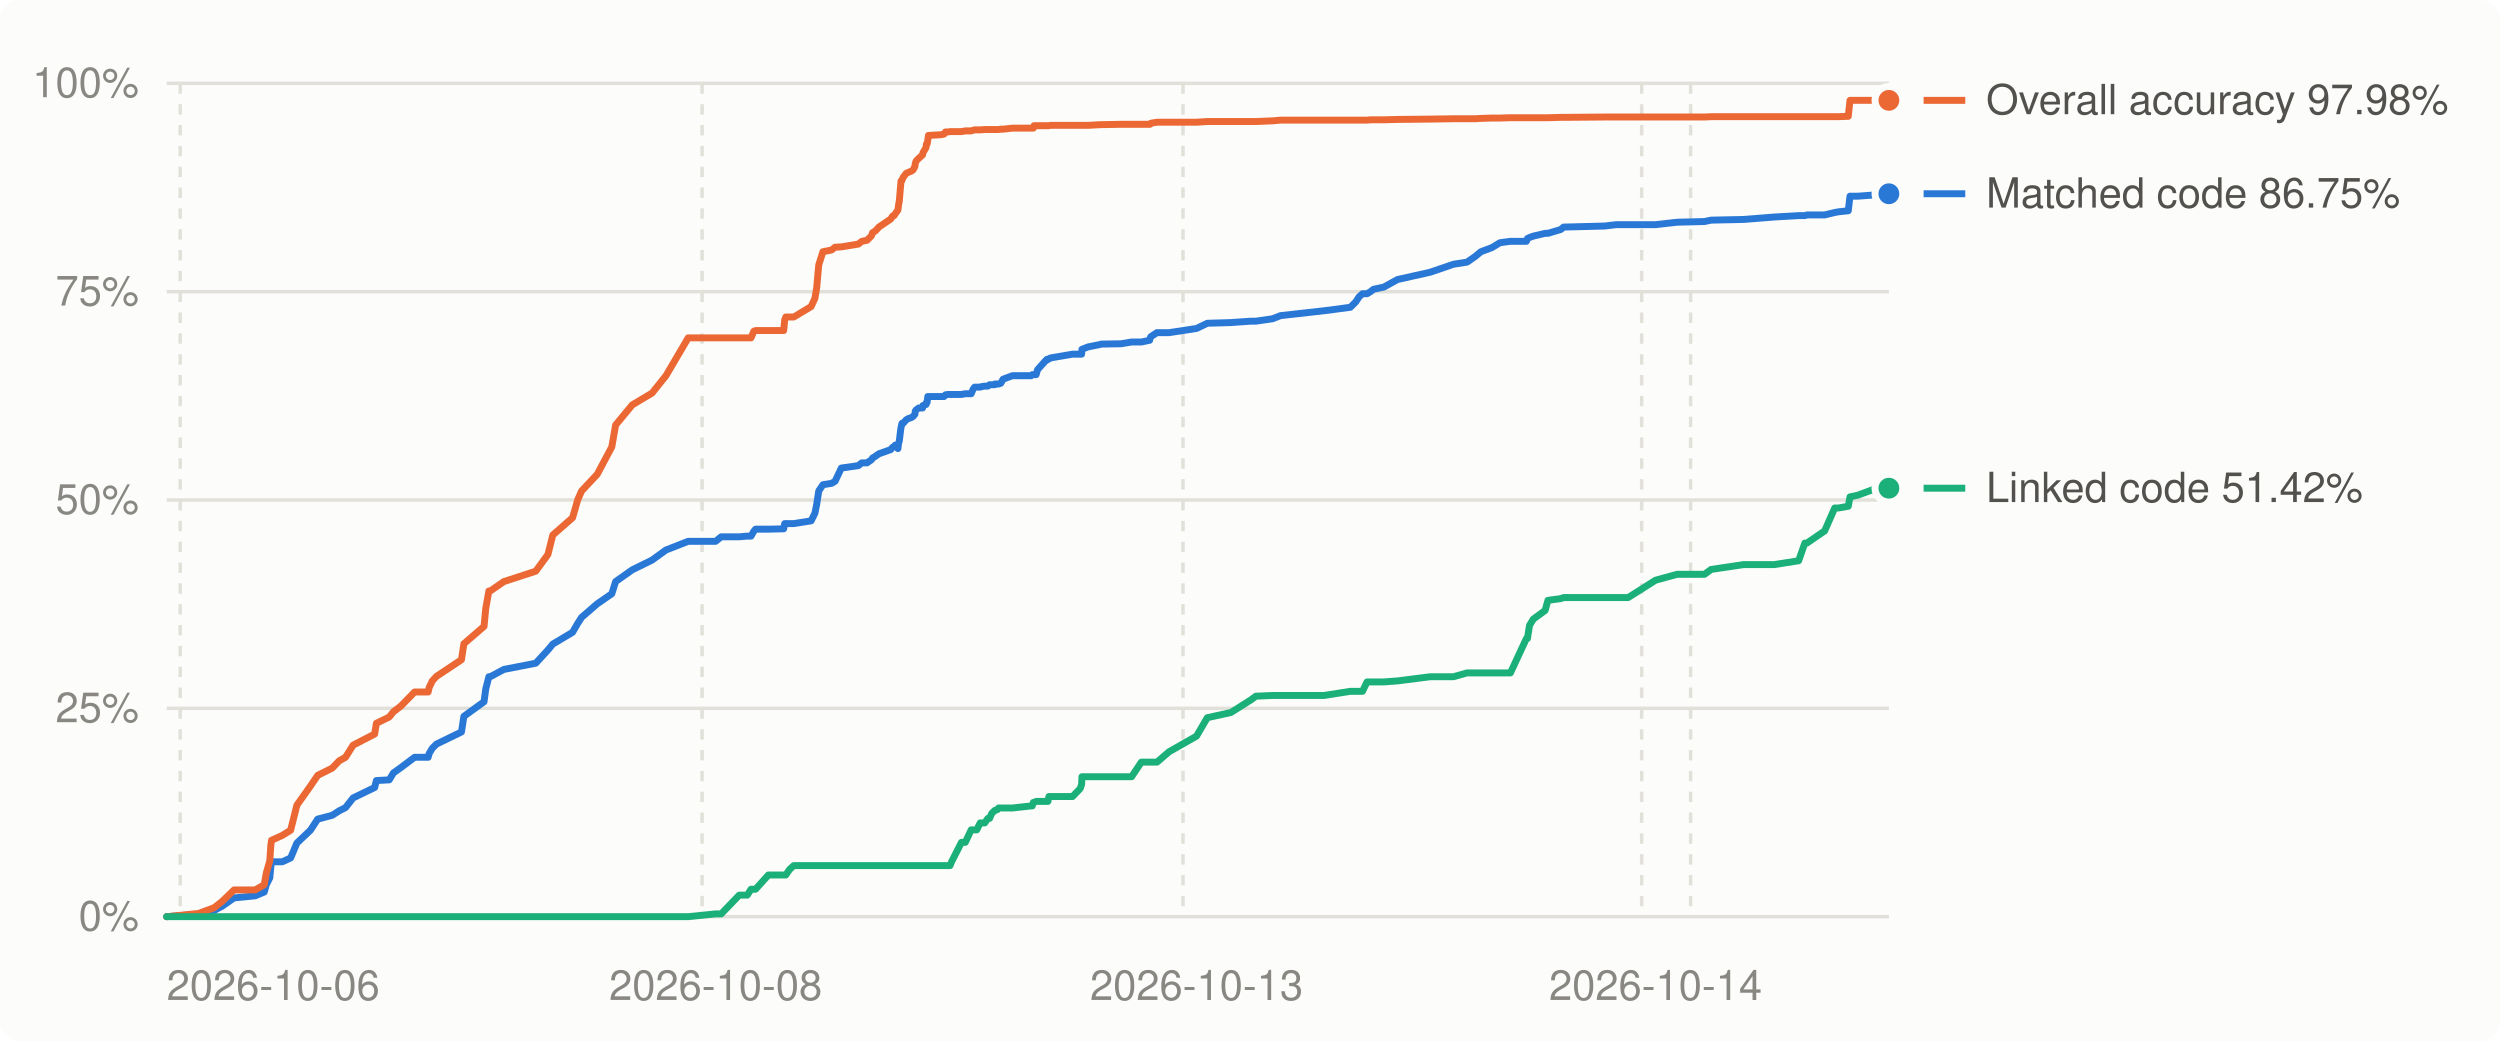
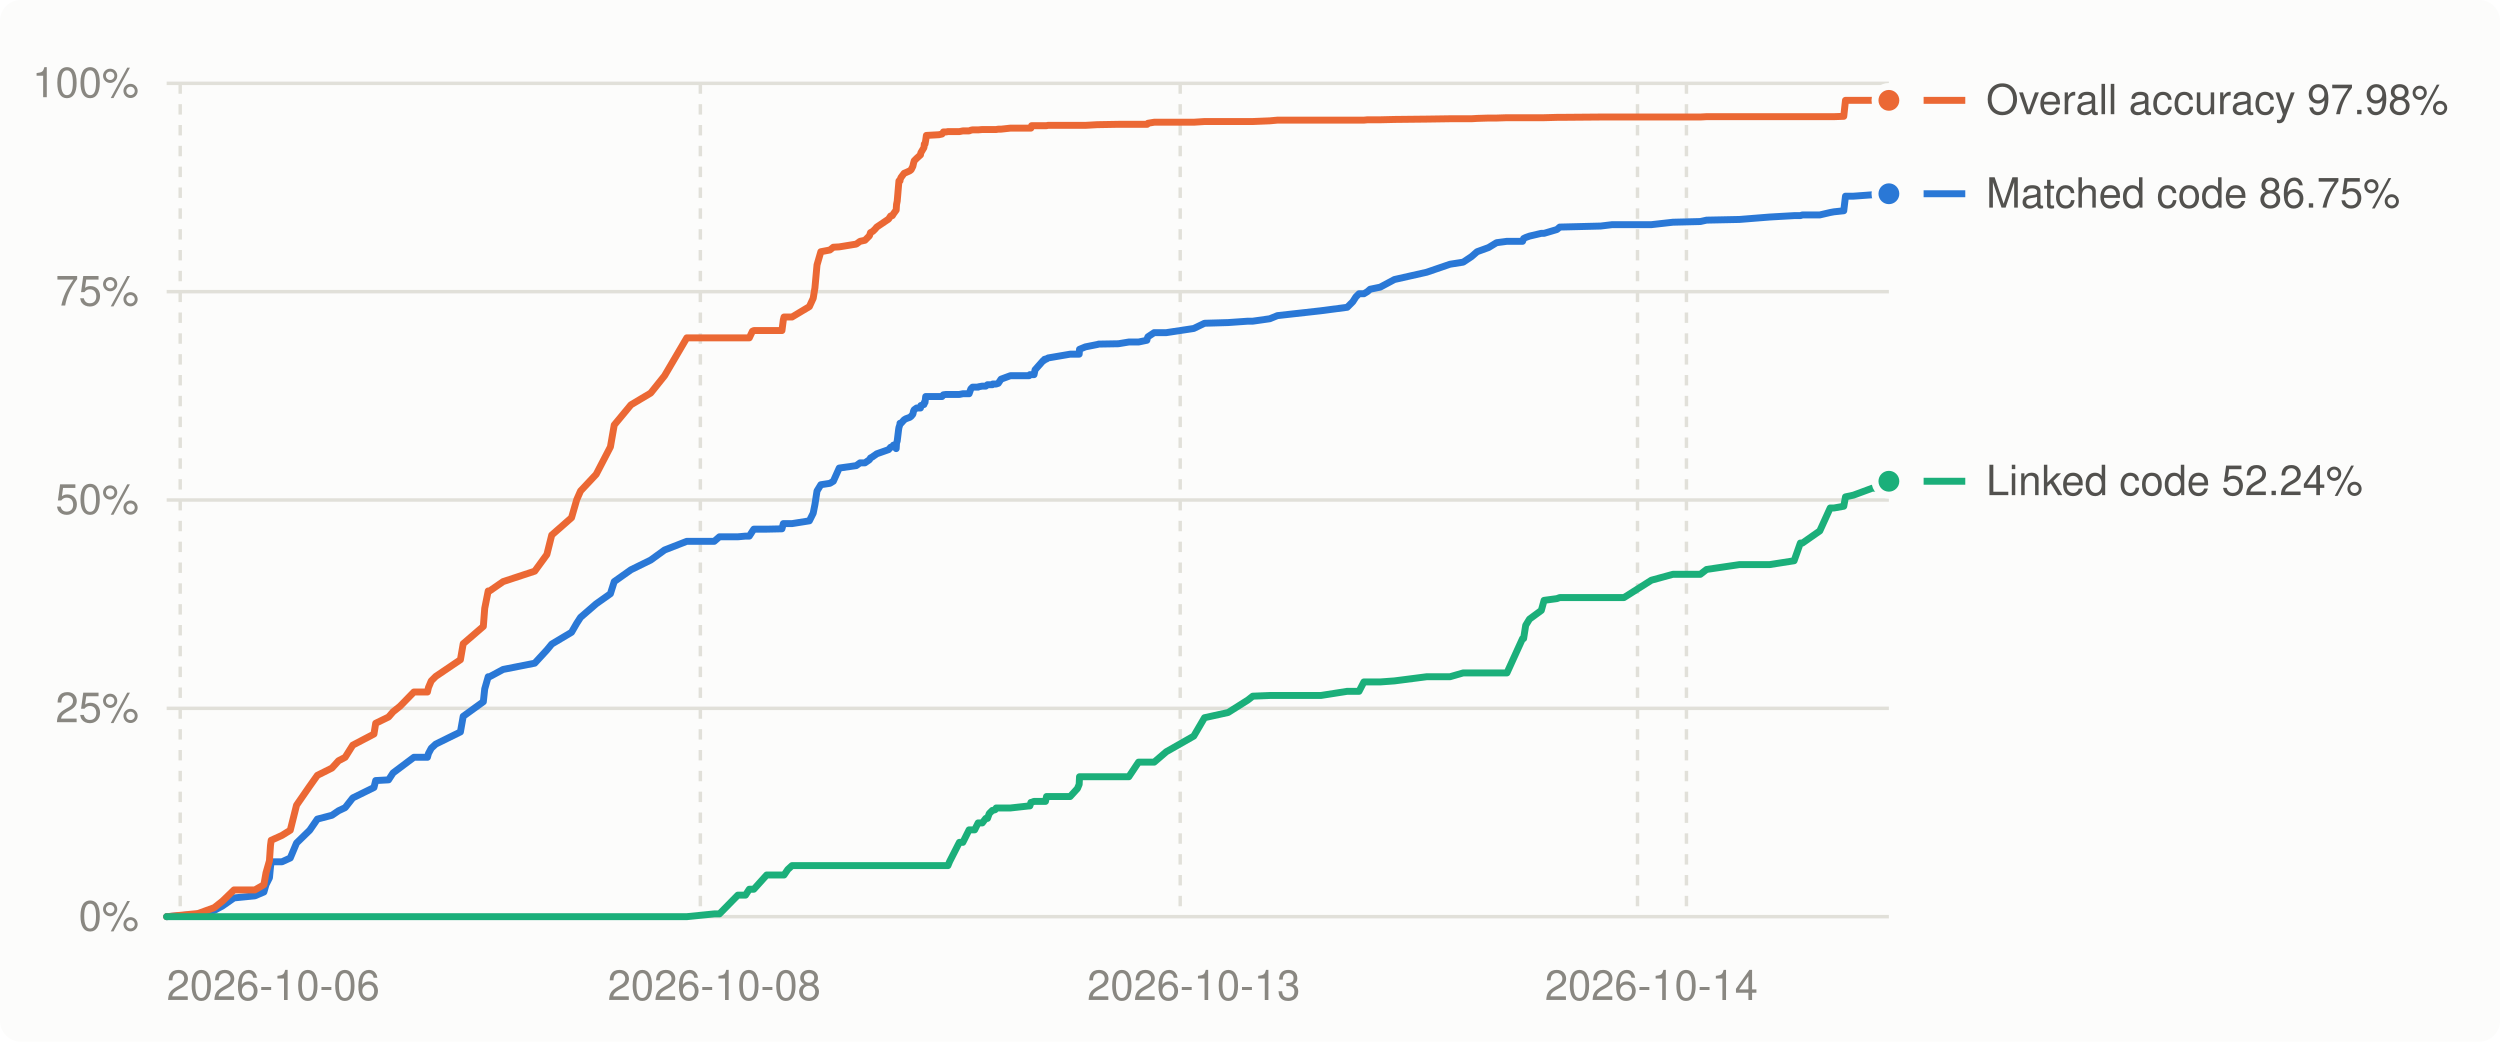
<svg xmlns="http://www.w3.org/2000/svg" viewBox="0 0 720 300" width="720" height="300" role="img" aria-label="Decompilation progress over time">
  <style>
.bg{fill:#fcfcfb}.grid{stroke:#e1e0d9}.muted{fill:#898781}.lbl{fill:#52514e}.ln0{stroke:#2a78d6}.dot0{fill:#2a78d6;stroke:#fcfcfb}.ln1{stroke:#eb6834}.dot1{fill:#eb6834;stroke:#fcfcfb}.ln2{stroke:#1baf7a}.dot2{fill:#1baf7a;stroke:#fcfcfb}
@media (prefers-color-scheme: dark){.bg{fill:#1a1a19}.grid{stroke:#2c2c2a}.muted{fill:#898781}.lbl{fill:#c3c2b7}.ln0{stroke:#3987e5}.dot0{fill:#3987e5;stroke:#1a1a19}.ln1{stroke:#d95926}.dot1{fill:#d95926;stroke:#1a1a19}.ln2{stroke:#199e70}.dot2{fill:#199e70;stroke:#1a1a19}}
text{font:12px -apple-system,BlinkMacSystemFont,'Segoe UI',Helvetica,Arial,sans-serif}
</style>
  <rect class="bg" width="720" height="300" rx="6" />
  <line x1="48" x2="544" y1="264.0" y2="264.0" class="grid" stroke-width="1" />
  <text x="40" y="268.0" class="muted" text-anchor="end">0%</text>
  <line x1="48" x2="544" y1="204.0" y2="204.0" class="grid" stroke-width="1" />
  <text x="40" y="208.0" class="muted" text-anchor="end">25%</text>
  <line x1="48" x2="544" y1="144.0" y2="144.0" class="grid" stroke-width="1" />
  <text x="40" y="148.0" class="muted" text-anchor="end">50%</text>
  <line x1="48" x2="544" y1="84.0" y2="84.0" class="grid" stroke-width="1" />
  <text x="40" y="88.0" class="muted" text-anchor="end">75%</text>
  <line x1="48" x2="544" y1="24.0" y2="24.0" class="grid" stroke-width="1" />
  <text x="40" y="28.0" class="muted" text-anchor="end">100%</text>
  <line x1="51.9" x2="51.9" y1="24" y2="264" class="grid" stroke-width="1" stroke-dasharray="3 3" />
-   <line x1="202.2" x2="202.2" y1="24" y2="264" class="grid" stroke-width="1" stroke-dasharray="3 3" />
-   <line x1="340.7" x2="340.7" y1="24" y2="264" class="grid" stroke-width="1" stroke-dasharray="3 3" />
-   <line x1="472.8" x2="472.8" y1="24" y2="264" class="grid" stroke-width="1" stroke-dasharray="3 3" />
-   <line x1="486.9" x2="486.9" y1="24" y2="264" class="grid" stroke-width="1" stroke-dasharray="3 3" />
+   <line x1="201.7" x2="201.7" y1="24" y2="264" class="grid" stroke-width="1" stroke-dasharray="3 3" />
+   <line x1="339.9" x2="339.9" y1="24" y2="264" class="grid" stroke-width="1" stroke-dasharray="3 3" />
+   <line x1="471.6" x2="471.6" y1="24" y2="264" class="grid" stroke-width="1" stroke-dasharray="3 3" />
+   <line x1="485.7" x2="485.7" y1="24" y2="264" class="grid" stroke-width="1" stroke-dasharray="3 3" />
  <text class="muted" x="48.0" y="288" text-anchor="start">2026-10-06</text>
-   <text class="muted" x="206.1" y="288" text-anchor="middle">2026-10-08</text>
-   <text class="muted" x="344.6" y="288" text-anchor="middle">2026-10-13</text>
-   <text class="muted" x="476.8" y="288" text-anchor="middle">2026-10-14</text>
-   <polyline points="48.0,264.0 55.9,263.4 57.1,263.3 61.7,262.2 64.1,260.9 67.4,258.6 73.5,258.0 76.1,256.9 76.7,254.8 77.7,252.8 78.0,249.7 78.2,248.2 81.3,248.2 83.7,247.1 85.5,242.8 89.4,239.1 91.5,235.9 95.7,234.8 97.7,233.5 99.5,232.6 101.7,229.8 107.9,226.8 108.4,224.8 112.1,224.6 113.3,222.6 115.4,221.1 119.4,218.1 123.3,218.1 123.6,217.0 124.5,215.5 125.7,214.3 132.9,210.8 133.6,206.3 139.4,202.1 139.9,198.4 140.8,194.9 141.2,194.9 145.1,192.8 154.3,191.0 157.8,187.2 159.2,185.5 164.9,182.1 166.4,179.5 167.5,177.8 172.0,173.9 176.2,171.0 177.3,167.5 182.1,164.1 187.8,161.3 191.8,158.4 198.2,155.9 206.1,155.9 207.7,154.6 212.9,154.6 215.2,154.4 216.3,154.4 217.1,153.0 217.6,152.4 221.3,152.4 225.7,152.3 226.0,150.8 226.3,150.8 227.4,150.8 228.6,150.8 233.6,150.0 234.7,147.8 235.2,145.3 235.8,141.4 237.0,139.6 239.5,139.2 240.5,138.6 242.3,134.8 247.2,134.1 248.2,133.3 249.7,133.3 251.0,132.4 251.3,131.9 252.0,131.5 252.1,131.4 252.7,131.0 253.1,130.7 256.5,129.5 257.1,128.8 257.5,128.7 257.8,128.2 258.6,129.2 258.8,127.6 259.0,127.0 259.4,123.7 259.5,123.1 259.7,122.2 259.8,121.9 260.1,121.9 261.0,120.9 261.5,120.6 262.6,120.2 263.0,119.9 263.5,119.3 263.6,118.4 263.9,118.0 264.6,117.5 265.7,117.5 265.8,116.8 266.7,116.5 266.8,115.9 267.0,115.9 267.2,114.2 267.4,114.2 269.2,114.2 271.0,114.2 271.9,114.2 272.3,113.7 272.3,113.7 273.1,113.6 273.6,113.6 274.1,113.6 276.9,113.6 278.0,113.4 279.7,113.4 280.3,112.0 280.7,111.5 281.3,111.5 282.3,111.5 282.4,111.4 283.6,111.2 284.5,111.2 285.0,110.8 285.6,110.8 286.5,110.8 286.5,110.6 287.2,110.6 287.4,110.6 287.6,110.6 288.2,110.4 288.9,109.2 291.6,108.2 297.0,108.2 297.3,107.9 297.6,107.9 297.8,107.9 298.0,107.9 298.4,107.9 298.8,106.5 301.1,103.9 301.4,103.8 301.5,103.5 301.8,103.4 302.1,103.4 302.5,103.1 308.9,102.0 311.1,102.0 311.5,102.0 311.6,100.6 313.4,99.9 316.9,99.2 317.1,99.1 322.9,99.0 325.9,98.5 328.7,98.5 331.1,98.0 331.2,97.5 331.4,97.0 333.2,95.8 336.7,95.8 344.6,94.6 347.7,93.1 354.5,92.9 360.2,92.5 361.7,92.5 366.5,91.8 368.8,90.9 381.3,89.5 388.9,88.5 390.5,86.9 391.4,85.5 392.4,84.6 393.7,84.6 394.7,84.0 395.6,83.3 398.5,82.7 402.5,80.5 411.9,78.4 418.6,76.1 422.5,75.5 424.8,73.9 426.5,72.5 429.7,71.3 432.0,69.9 435.0,69.5 439.6,69.5 439.9,68.7 440.5,68.4 441.6,68.0 445.0,67.2 445.8,67.2 449.5,66.1 450.3,65.4 462.1,65.1 465.5,64.7 468.9,64.7 476.8,64.7 483.0,64.0 490.9,63.8 492.8,63.4 502.2,63.2 511.0,62.5 518.0,62.1 519.8,62.1 520.4,61.9 525.5,61.9 528.4,61.2 529.5,61.0 532.3,60.7 532.8,56.5 535.1,56.5 540.5,56.1 544.0,55.8" fill="none" class="ln0" stroke-width="2" stroke-linejoin="round" stroke-linecap="round" />
-   <polyline points="48.0,264.0 55.9,263.2 57.1,263.1 61.7,261.4 64.1,259.5 67.4,256.3 73.5,256.3 76.1,254.8 76.7,251.4 77.7,247.9 78.0,243.5 78.2,242.0 81.3,240.6 83.7,239.1 85.5,231.9 89.4,226.4 91.5,223.3 95.7,221.2 97.7,219.1 99.5,218.1 101.7,214.6 107.9,211.4 108.4,208.3 112.1,206.5 113.3,205.0 115.4,203.4 119.4,199.3 123.3,199.3 123.6,198.0 124.5,196.1 125.7,194.8 132.9,190.0 133.6,185.4 139.4,180.4 139.9,175.2 140.8,170.2 141.2,170.2 145.1,167.5 154.3,164.5 157.8,159.7 159.2,154.1 164.9,149.1 166.4,143.9 167.5,141.4 172.0,136.6 176.2,128.7 177.3,122.4 182.1,116.6 187.8,113.2 191.8,108.2 198.2,97.3 206.1,97.3 207.7,97.3 212.9,97.3 215.2,97.3 216.3,97.3 217.1,95.4 217.6,95.2 221.3,95.2 225.7,95.2 226.0,92.1 226.3,91.3 227.4,91.3 228.6,91.3 233.6,88.3 234.7,85.9 235.2,82.9 235.8,76.3 237.0,72.5 239.5,72.0 240.5,71.2 242.3,71.1 247.2,70.3 248.2,69.5 249.7,69.2 251.0,67.9 251.3,67.0 252.0,66.6 252.1,66.5 252.7,65.9 253.1,65.4 256.5,63.1 257.1,62.2 257.5,62.1 257.8,61.6 258.6,60.5 258.8,58.9 259.0,57.9 259.4,53.2 259.5,52.1 259.7,52.1 259.8,51.8 260.1,51.1 261.0,49.9 261.5,49.7 262.6,49.2 263.0,48.9 263.5,47.9 263.6,47.0 263.9,46.3 264.6,45.6 265.7,44.6 265.8,44.0 266.7,42.5 266.8,41.5 267.0,41.5 267.2,40.4 267.4,39.0 269.2,38.9 271.0,38.8 271.9,38.6 272.3,38.1 272.3,38.0 273.1,38.0 273.6,37.9 274.1,37.9 276.9,37.9 278.0,37.7 279.7,37.7 280.3,37.5 280.7,37.4 281.3,37.4 282.3,37.4 282.4,37.4 283.6,37.3 284.5,37.3 285.0,37.3 285.6,37.3 286.5,37.3 286.5,37.3 287.2,37.3 287.4,37.3 287.6,37.3 288.2,37.2 288.9,37.2 291.6,36.9 297.0,36.9 297.3,36.9 297.6,36.9 297.8,36.2 298.0,36.2 298.4,36.2 298.8,36.2 301.1,36.2 301.4,36.2 301.5,36.2 301.8,36.2 302.1,36.2 302.5,36.1 308.9,36.1 311.1,36.1 311.5,36.1 311.6,36.1 313.4,36.1 316.9,35.9 317.1,35.9 322.9,35.8 325.9,35.8 328.7,35.8 331.1,35.8 331.2,35.8 331.4,35.5 333.2,35.2 336.7,35.2 344.6,35.2 347.7,35.0 354.5,35.0 360.2,35.0 361.7,35.0 366.5,34.8 368.8,34.6 381.3,34.6 388.9,34.6 390.5,34.6 391.4,34.6 392.4,34.6 393.7,34.6 394.7,34.5 395.6,34.5 398.5,34.5 402.5,34.4 411.9,34.3 418.6,34.2 422.5,34.2 424.8,34.2 426.5,34.1 429.7,34.0 432.0,34.0 435.0,33.9 439.6,33.9 439.9,33.9 440.5,33.9 441.6,33.9 445.0,33.9 445.8,33.9 449.5,33.8 450.3,33.8 462.1,33.7 465.5,33.7 468.9,33.7 476.8,33.7 483.0,33.7 490.9,33.7 492.8,33.6 502.2,33.6 511.0,33.6 518.0,33.6 519.8,33.6 520.4,33.6 525.5,33.6 528.4,33.6 529.5,33.6 532.3,33.5 532.8,28.9 535.1,28.9 540.5,28.9 544.0,28.9" fill="none" class="ln1" stroke-width="2" stroke-linejoin="round" stroke-linecap="round" />
-   <polyline points="48.0,264.0 55.9,264.0 57.1,264.0 61.7,264.0 64.1,264.0 67.4,264.0 73.5,264.0 76.1,264.0 76.7,264.0 77.7,264.0 78.0,264.0 78.2,264.0 81.3,264.0 83.7,264.0 85.5,264.0 89.4,264.0 91.5,264.0 95.7,264.0 97.7,264.0 99.5,264.0 101.7,264.0 107.9,264.0 108.4,264.0 112.1,264.0 113.3,264.0 115.4,264.0 119.4,264.0 123.3,264.0 123.6,264.0 124.5,264.0 125.7,264.0 132.9,264.0 133.6,264.0 139.4,264.0 139.9,264.0 140.8,264.0 141.2,264.0 145.1,264.0 154.3,264.0 157.8,264.0 159.2,264.0 164.9,264.0 166.4,264.0 167.5,264.0 172.0,264.0 176.2,264.0 177.3,264.0 182.1,264.0 187.8,264.0 191.8,264.0 198.2,264.0 206.1,263.2 207.7,263.2 212.9,257.8 215.2,257.8 216.3,256.1 217.1,256.1 217.6,256.1 221.3,252.0 225.7,252.0 226.0,252.0 226.3,252.0 227.4,250.4 228.6,249.3 233.6,249.3 234.7,249.3 235.2,249.3 235.8,249.3 237.0,249.3 239.5,249.3 240.5,249.3 242.3,249.3 247.2,249.3 248.2,249.3 249.7,249.3 251.0,249.3 251.3,249.3 252.0,249.3 252.1,249.3 252.7,249.3 253.1,249.3 256.5,249.3 257.1,249.3 257.5,249.3 257.8,249.3 258.6,249.3 258.8,249.3 259.0,249.3 259.4,249.3 259.5,249.3 259.7,249.3 259.8,249.3 260.1,249.3 261.0,249.3 261.5,249.3 262.6,249.3 263.0,249.3 263.5,249.3 263.6,249.3 263.9,249.3 264.6,249.3 265.7,249.3 265.8,249.3 266.7,249.3 266.8,249.3 267.0,249.3 267.2,249.3 267.4,249.3 269.2,249.3 271.0,249.3 271.9,249.3 272.3,249.3 272.3,249.3 273.1,249.3 273.6,249.3 274.1,248.1 276.9,242.6 278.0,242.6 279.7,239.0 280.3,239.0 280.7,239.0 281.3,239.0 282.3,237.0 282.4,237.0 283.6,237.0 284.5,235.7 285.0,235.7 285.6,234.3 286.5,233.4 286.5,233.4 287.2,233.2 287.4,232.9 287.6,232.7 288.2,232.7 288.9,232.7 291.6,232.7 297.0,232.1 297.3,232.1 297.6,231.1 297.8,231.1 298.0,231.0 298.4,230.8 298.8,230.8 301.1,230.8 301.4,230.8 301.5,230.8 301.8,230.8 302.1,229.4 302.5,229.4 308.9,229.4 311.1,227.1 311.5,225.9 311.6,223.7 313.4,223.7 316.9,223.7 317.1,223.7 322.9,223.7 325.9,223.7 328.7,219.5 331.1,219.5 331.2,219.5 331.4,219.5 333.2,219.5 336.7,216.5 344.6,212.0 347.7,206.7 354.5,205.2 360.2,201.6 361.7,200.5 366.5,200.3 368.8,200.3 381.3,200.3 388.9,199.1 390.5,199.1 391.4,199.1 392.4,199.1 393.7,196.4 394.7,196.4 395.6,196.4 398.5,196.4 402.5,196.1 411.9,194.9 418.6,194.9 422.5,193.8 424.8,193.8 426.5,193.8 429.7,193.8 432.0,193.8 435.0,193.8 439.6,183.9 439.9,183.9 440.5,180.1 441.6,178.3 445.0,175.8 445.8,172.9 449.5,172.4 450.3,172.1 462.1,172.1 465.5,172.1 468.9,172.1 476.8,167.1 483.0,165.4 490.9,165.4 492.8,164.0 502.2,162.6 511.0,162.6 518.0,161.5 519.8,156.4 520.4,156.4 525.5,152.9 528.4,146.3 529.5,146.3 532.3,145.8 532.8,143.1 535.1,142.6 540.5,140.6 544.0,140.6" fill="none" class="ln2" stroke-width="2" stroke-linejoin="round" stroke-linecap="round" />
+   <text class="muted" x="205.7" y="288" text-anchor="middle">2026-10-08</text>
+   <text class="muted" x="343.8" y="288" text-anchor="middle">2026-10-13</text>
+   <text class="muted" x="475.6" y="288" text-anchor="middle">2026-10-14</text>
+   <polyline points="48.0,264.0 55.9,263.4 57.0,263.3 61.7,262.2 64.1,260.9 67.4,258.6 73.4,258.0 76.0,256.9 76.6,254.8 77.6,252.8 77.9,249.7 78.1,248.2 81.2,248.2 83.6,247.1 85.4,242.8 89.2,239.1 91.4,235.9 95.6,234.8 97.5,233.5 99.4,232.6 101.6,229.8 107.7,226.8 108.2,224.8 111.9,224.6 113.2,222.6 115.2,221.1 119.2,218.1 123.1,218.1 123.4,217.0 124.2,215.5 125.5,214.3 132.6,210.8 133.4,206.3 139.2,202.1 139.6,198.4 140.6,194.9 141.0,194.9 144.9,192.8 154.0,191.0 157.5,187.2 158.9,185.5 164.6,182.1 166.1,179.5 167.2,177.8 171.7,173.9 175.8,171.0 176.9,167.5 181.7,164.1 187.4,161.3 191.4,158.4 197.8,155.9 205.7,155.9 207.2,154.6 212.5,154.6 214.7,154.4 215.8,154.4 216.7,153.0 217.1,152.4 220.8,152.4 225.2,152.3 225.6,150.8 225.8,150.8 226.9,150.8 228.1,150.8 233.1,150.0 234.2,147.8 234.7,145.3 235.3,141.4 236.4,139.6 239.0,139.2 240.0,138.6 241.7,134.8 246.6,134.1 247.7,133.3 249.1,133.3 250.4,132.4 250.7,131.9 251.4,131.5 251.5,131.4 252.1,131.0 252.5,130.7 255.9,129.5 256.5,128.8 257.0,128.7 257.3,128.2 258.1,129.2 258.2,127.6 258.4,127.0 258.8,123.7 258.9,123.1 259.2,122.2 259.2,121.9 259.5,121.9 260.4,120.9 260.9,120.6 262.0,120.2 262.4,119.9 262.9,119.3 263.1,118.4 263.3,118.0 264.0,117.5 265.1,117.5 265.2,116.8 266.1,116.5 266.2,115.9 266.4,115.9 266.6,114.2 266.8,114.2 268.6,114.2 270.4,114.2 271.3,114.2 271.7,113.7 271.7,113.7 272.5,113.6 273.0,113.6 273.5,113.6 276.3,113.6 277.3,113.4 279.1,113.4 279.6,112.0 280.1,111.5 280.7,111.5 281.7,111.5 281.8,111.4 282.9,111.2 283.9,111.2 284.4,110.8 284.9,110.8 285.8,110.8 285.9,110.6 286.6,110.6 286.8,110.6 286.9,110.6 287.5,110.4 288.3,109.2 291.0,108.2 296.4,108.2 296.6,107.9 296.9,107.9 297.1,107.9 297.3,107.9 297.8,107.9 298.1,106.5 300.4,103.9 300.7,103.8 300.8,103.5 301.1,103.4 301.4,103.4 301.8,103.1 308.2,102.0 310.3,102.0 310.8,102.0 310.9,100.6 312.6,99.9 316.1,99.2 316.4,99.1 322.1,99.0 325.1,98.5 327.9,98.5 330.3,98.0 330.4,97.5 330.6,97.0 332.4,95.8 335.9,95.8 343.8,94.6 346.9,93.1 353.7,92.9 359.4,92.5 360.8,92.5 365.7,91.8 367.9,90.9 380.4,89.5 388.0,88.5 389.6,86.9 390.5,85.5 391.4,84.6 392.8,84.6 393.8,84.0 394.6,83.3 397.5,82.7 401.6,80.5 410.9,78.4 417.6,76.1 421.4,75.5 423.8,73.9 425.4,72.5 428.7,71.3 431.0,69.9 434.0,69.5 438.5,69.5 438.8,68.7 439.4,68.4 440.5,68.0 443.9,67.2 444.7,67.2 448.4,66.1 449.2,65.4 461.0,65.1 464.3,64.7 467.7,64.7 475.6,64.7 481.8,64.0 489.7,63.8 491.5,63.4 501.0,63.2 509.7,62.5 516.7,62.1 518.5,62.1 519.1,61.9 524.1,61.9 527.1,61.2 528.2,61.0 531.0,60.7 531.5,56.5 533.8,56.5 539.2,56.1 542.6,55.8 544.0,55.8" fill="none" class="ln0" stroke-width="2" stroke-linejoin="round" stroke-linecap="round" />
+   <polyline points="48.0,264.0 55.9,263.2 57.0,263.1 61.7,261.4 64.1,259.5 67.4,256.3 73.4,256.3 76.0,254.8 76.6,251.4 77.6,247.9 77.9,243.5 78.1,242.0 81.2,240.6 83.6,239.1 85.4,231.9 89.2,226.4 91.4,223.3 95.6,221.2 97.5,219.1 99.4,218.1 101.6,214.6 107.7,211.4 108.2,208.3 111.9,206.5 113.2,205.0 115.2,203.4 119.2,199.3 123.1,199.3 123.4,198.0 124.2,196.1 125.5,194.8 132.6,190.0 133.4,185.4 139.2,180.4 139.6,175.2 140.6,170.2 141.0,170.2 144.9,167.5 154.0,164.5 157.5,159.7 158.9,154.1 164.6,149.1 166.1,143.9 167.2,141.4 171.7,136.6 175.8,128.7 176.9,122.4 181.7,116.6 187.4,113.2 191.4,108.2 197.8,97.3 205.7,97.3 207.2,97.3 212.5,97.3 214.7,97.3 215.8,97.3 216.7,95.4 217.1,95.2 220.8,95.2 225.2,95.2 225.6,92.1 225.8,91.3 226.9,91.3 228.1,91.3 233.1,88.3 234.2,85.9 234.7,82.9 235.3,76.3 236.4,72.5 239.0,72.0 240.0,71.2 241.7,71.1 246.6,70.3 247.7,69.5 249.1,69.2 250.4,67.9 250.7,67.0 251.4,66.6 251.5,66.5 252.1,65.9 252.5,65.4 255.9,63.1 256.5,62.2 257.0,62.1 257.3,61.6 258.1,60.5 258.2,58.9 258.4,57.9 258.8,53.2 258.9,52.1 259.2,52.1 259.2,51.8 259.5,51.1 260.4,49.9 260.9,49.7 262.0,49.2 262.4,48.9 262.9,47.9 263.1,47.0 263.3,46.3 264.0,45.6 265.1,44.6 265.2,44.0 266.1,42.5 266.2,41.5 266.4,41.5 266.6,40.4 266.8,39.0 268.6,38.9 270.4,38.8 271.3,38.6 271.7,38.1 271.7,38.0 272.5,38.0 273.0,37.9 273.5,37.9 276.3,37.9 277.3,37.7 279.1,37.7 279.6,37.5 280.1,37.4 280.7,37.4 281.7,37.4 281.8,37.4 282.9,37.3 283.9,37.3 284.4,37.3 284.9,37.3 285.8,37.3 285.9,37.3 286.6,37.3 286.8,37.3 286.9,37.3 287.5,37.2 288.3,37.2 291.0,36.9 296.4,36.9 296.6,36.9 296.9,36.9 297.1,36.2 297.3,36.2 297.8,36.2 298.1,36.2 300.4,36.2 300.7,36.2 300.8,36.2 301.1,36.2 301.4,36.2 301.8,36.1 308.2,36.1 310.3,36.1 310.8,36.1 310.9,36.1 312.6,36.1 316.1,35.9 316.4,35.9 322.1,35.8 325.1,35.8 327.9,35.8 330.3,35.8 330.4,35.8 330.6,35.5 332.4,35.2 335.9,35.2 343.8,35.2 346.9,35.0 353.7,35.0 359.4,35.0 360.8,35.0 365.7,34.8 367.9,34.6 380.4,34.6 388.0,34.6 389.6,34.6 390.5,34.6 391.4,34.6 392.8,34.6 393.8,34.5 394.6,34.5 397.5,34.5 401.6,34.4 410.9,34.3 417.6,34.2 421.4,34.2 423.8,34.2 425.4,34.1 428.7,34.0 431.0,34.0 434.0,33.9 438.5,33.9 438.8,33.9 439.4,33.9 440.5,33.9 443.9,33.9 444.7,33.9 448.4,33.8 449.2,33.8 461.0,33.7 464.3,33.7 467.7,33.7 475.6,33.7 481.8,33.7 489.7,33.7 491.5,33.6 501.0,33.6 509.7,33.6 516.7,33.6 518.5,33.6 519.1,33.6 524.1,33.6 527.1,33.6 528.2,33.6 531.0,33.5 531.5,28.9 533.8,28.9 539.2,28.9 542.6,28.9 544.0,28.9" fill="none" class="ln1" stroke-width="2" stroke-linejoin="round" stroke-linecap="round" />
+   <polyline points="48.0,264.0 55.9,264.0 57.0,264.0 61.7,264.0 64.1,264.0 67.4,264.0 73.4,264.0 76.0,264.0 76.6,264.0 77.6,264.0 77.9,264.0 78.1,264.0 81.2,264.0 83.6,264.0 85.4,264.0 89.2,264.0 91.4,264.0 95.6,264.0 97.5,264.0 99.4,264.0 101.6,264.0 107.7,264.0 108.2,264.0 111.9,264.0 113.2,264.0 115.2,264.0 119.2,264.0 123.1,264.0 123.4,264.0 124.2,264.0 125.5,264.0 132.6,264.0 133.4,264.0 139.2,264.0 139.6,264.0 140.6,264.0 141.0,264.0 144.9,264.0 154.0,264.0 157.5,264.0 158.9,264.0 164.6,264.0 166.1,264.0 167.2,264.0 171.7,264.0 175.8,264.0 176.9,264.0 181.7,264.0 187.4,264.0 191.4,264.0 197.8,264.0 205.7,263.2 207.2,263.2 212.5,257.8 214.7,257.8 215.8,256.1 216.7,256.1 217.1,256.1 220.8,252.0 225.2,252.0 225.6,252.0 225.8,252.0 226.9,250.4 228.1,249.3 233.1,249.3 234.2,249.3 234.7,249.3 235.3,249.3 236.4,249.3 239.0,249.3 240.0,249.3 241.7,249.3 246.6,249.3 247.7,249.3 249.1,249.3 250.4,249.3 250.7,249.3 251.4,249.3 251.5,249.3 252.1,249.3 252.5,249.3 255.9,249.3 256.5,249.3 257.0,249.3 257.3,249.3 258.1,249.3 258.2,249.3 258.4,249.3 258.8,249.3 258.9,249.3 259.2,249.3 259.2,249.3 259.5,249.3 260.4,249.3 260.9,249.3 262.0,249.3 262.4,249.3 262.9,249.3 263.1,249.3 263.3,249.3 264.0,249.3 265.1,249.3 265.2,249.3 266.1,249.3 266.2,249.3 266.4,249.3 266.6,249.3 266.8,249.3 268.6,249.3 270.4,249.3 271.3,249.3 271.7,249.3 271.7,249.3 272.5,249.3 273.0,249.3 273.5,248.1 276.3,242.6 277.3,242.6 279.1,239.0 279.6,239.0 280.1,239.0 280.7,239.0 281.7,237.0 281.8,237.0 282.9,237.0 283.9,235.7 284.4,235.7 284.9,234.3 285.8,233.4 285.9,233.4 286.6,233.2 286.8,232.9 286.9,232.7 287.5,232.7 288.3,232.7 291.0,232.7 296.4,232.1 296.6,232.1 296.9,231.1 297.1,231.1 297.3,231.0 297.8,230.8 298.1,230.8 300.4,230.8 300.7,230.8 300.8,230.8 301.1,230.8 301.4,229.4 301.8,229.4 308.2,229.4 310.3,227.1 310.8,225.9 310.9,223.7 312.6,223.7 316.1,223.7 316.4,223.7 322.1,223.7 325.1,223.7 327.9,219.5 330.3,219.5 330.4,219.5 330.6,219.5 332.4,219.5 335.9,216.5 343.8,212.0 346.9,206.7 353.7,205.2 359.4,201.6 360.8,200.5 365.7,200.3 367.9,200.3 380.4,200.3 388.0,199.1 389.6,199.1 390.5,199.1 391.4,199.1 392.8,196.4 393.8,196.4 394.6,196.4 397.5,196.4 401.6,196.1 410.9,194.9 417.6,194.9 421.4,193.8 423.8,193.8 425.4,193.8 428.7,193.8 431.0,193.8 434.0,193.8 438.5,183.9 438.8,183.9 439.4,180.1 440.5,178.3 443.9,175.8 444.7,172.9 448.4,172.4 449.2,172.1 461.0,172.1 464.3,172.1 467.7,172.1 475.6,167.1 481.8,165.4 489.7,165.4 491.5,164.0 501.0,162.6 509.7,162.6 516.7,161.5 518.5,156.4 519.1,156.4 524.1,152.9 527.1,146.3 528.2,146.3 531.0,145.8 531.5,143.1 533.8,142.6 539.2,140.6 542.6,140.6 544.0,138.6" fill="none" class="ln2" stroke-width="2" stroke-linejoin="round" stroke-linecap="round" />
  <circle cx="544.0" cy="55.8" r="4" class="dot0" stroke-width="2" />
  <circle cx="544.0" cy="28.9" r="4" class="dot1" stroke-width="2" />
-   <circle cx="544.0" cy="140.6" r="4" class="dot2" stroke-width="2" />
-   <line x1="554" x2="566" y1="140.6" y2="140.6" class="ln2" stroke-width="2" />
-   <text class="lbl" x="572" y="144.6">Linked code 51.42%</text>
+   <circle cx="544.0" cy="138.6" r="4" class="dot2" stroke-width="2" />
+   <line x1="554" x2="566" y1="138.6" y2="138.6" class="ln2" stroke-width="2" />
+   <text class="lbl" x="572" y="142.6">Linked code 52.24%</text>
  <line x1="554" x2="566" y1="55.8" y2="55.8" class="ln0" stroke-width="2" />
  <text class="lbl" x="572" y="59.8">Matched code 86.75%</text>
  <line x1="554" x2="566" y1="28.9" y2="28.9" class="ln1" stroke-width="2" />
  <text class="lbl" x="572" y="32.9">Overall accuracy 97.98%</text>
</svg>
